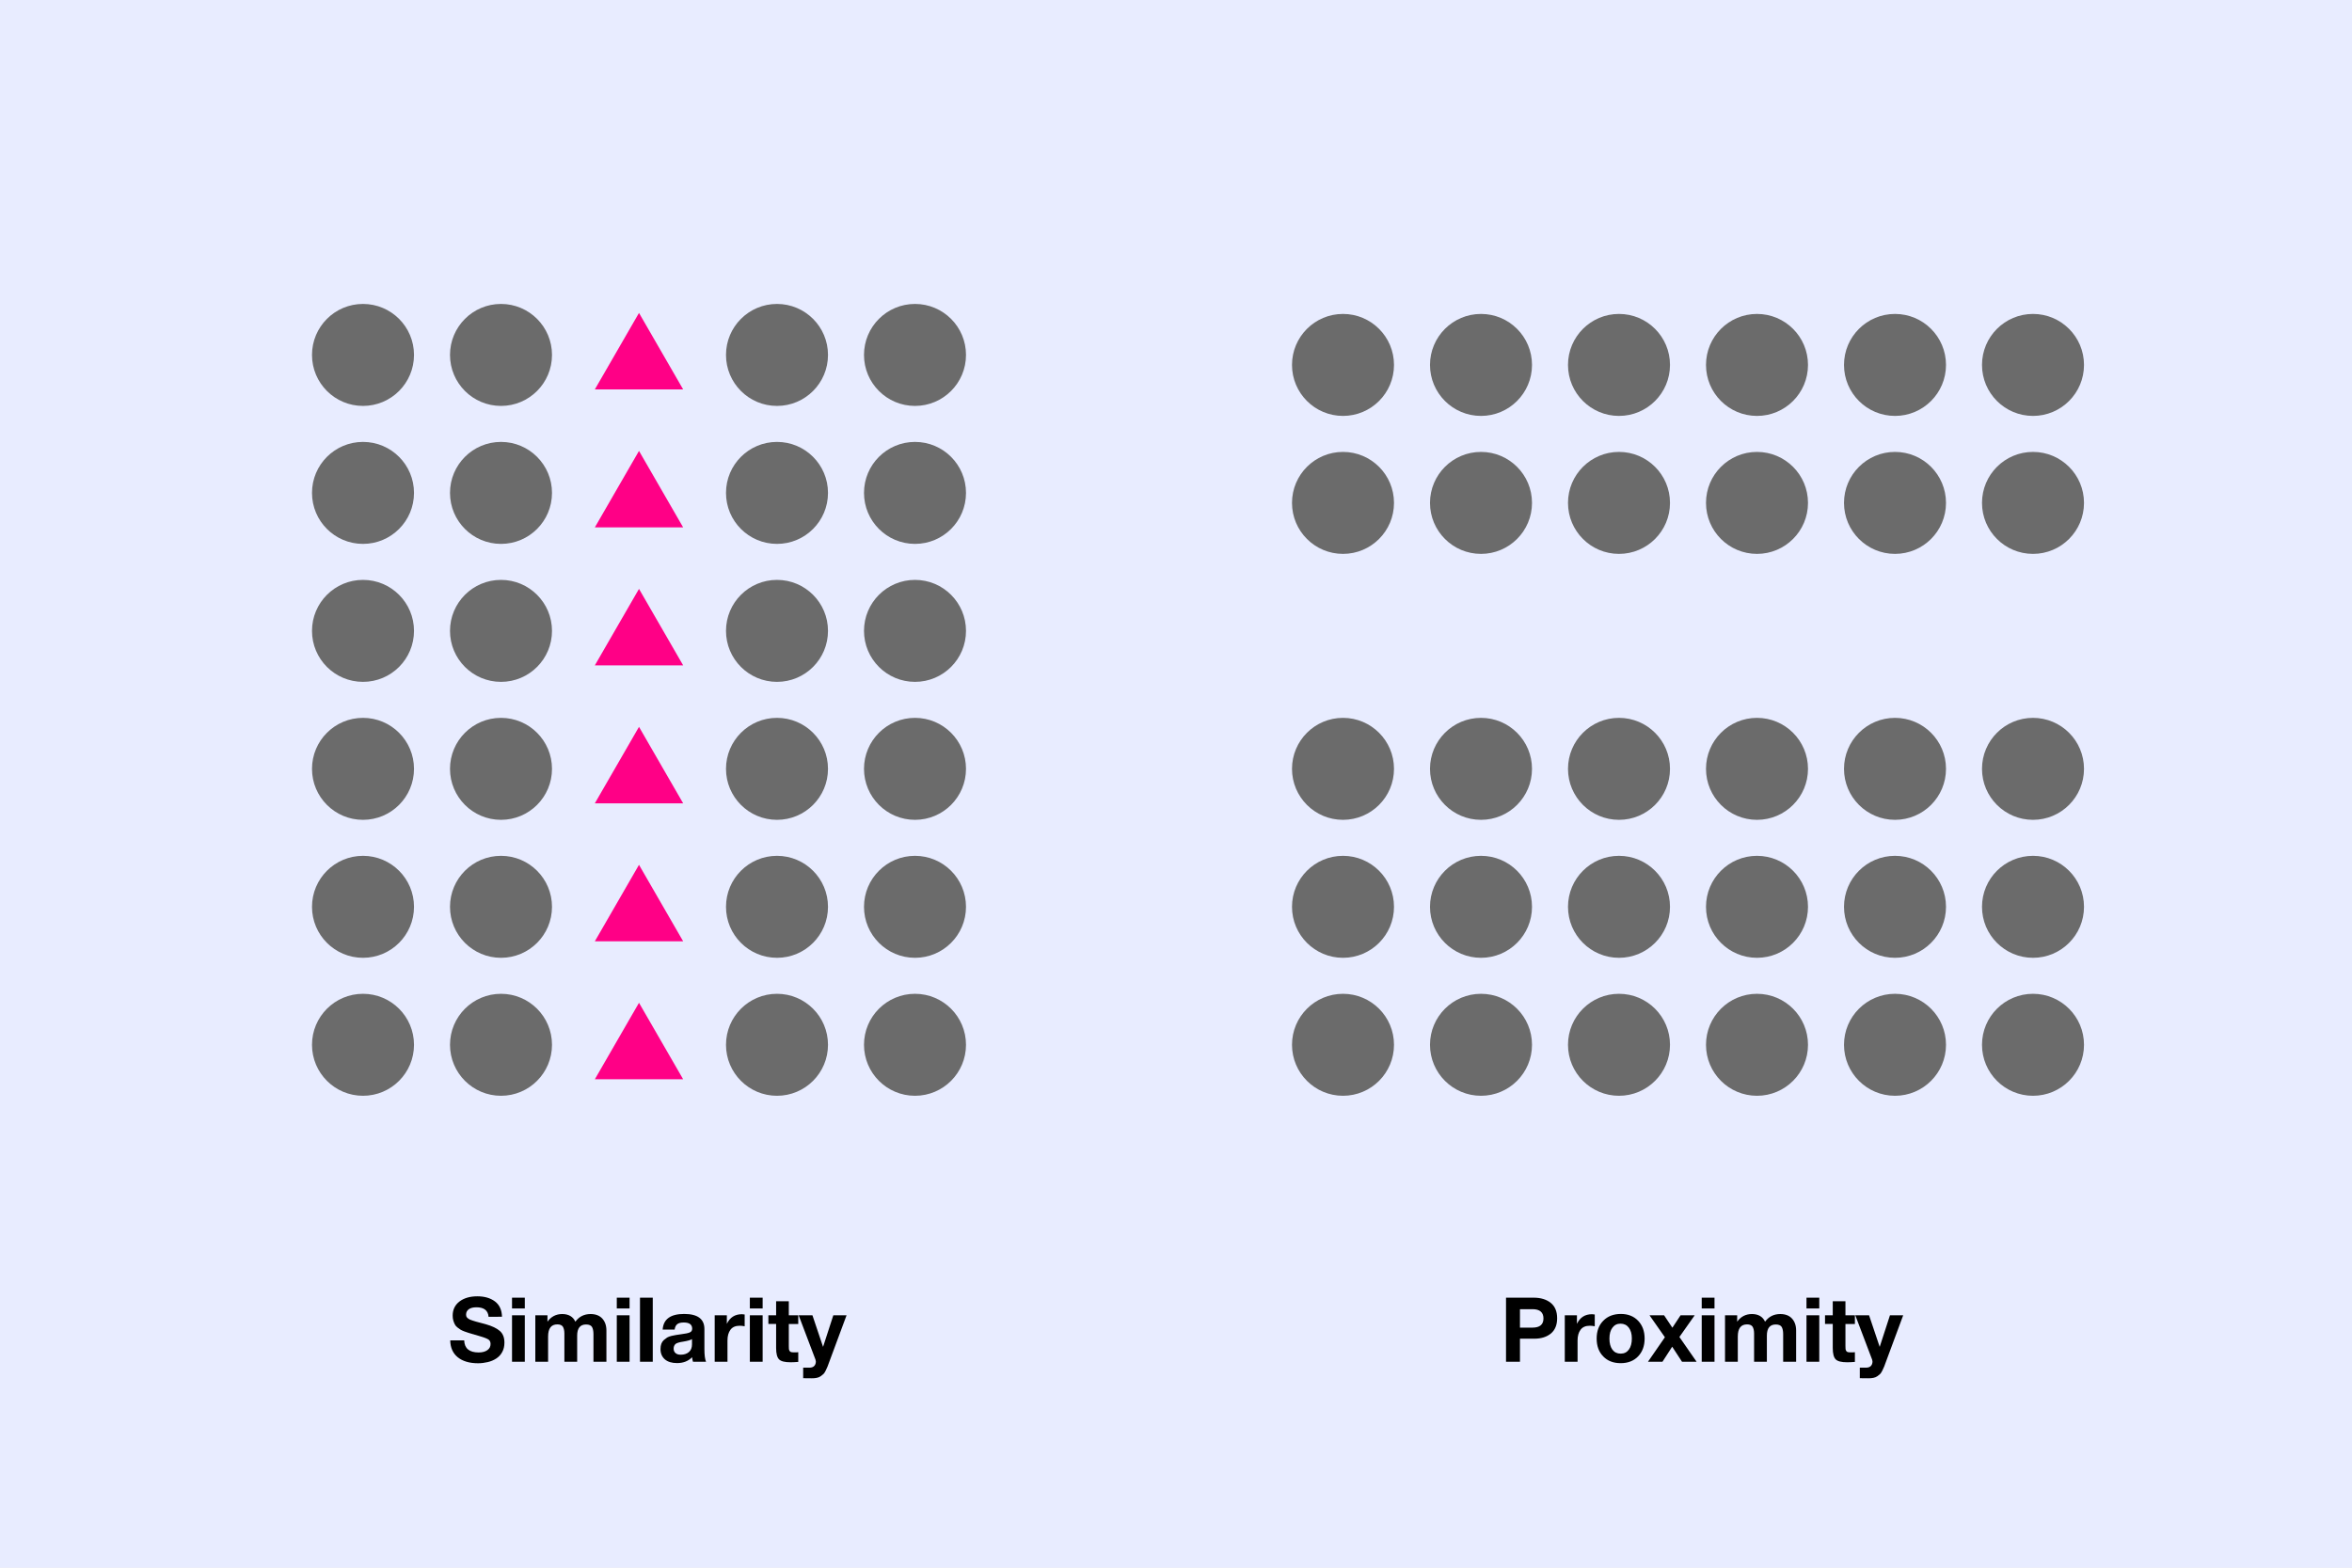
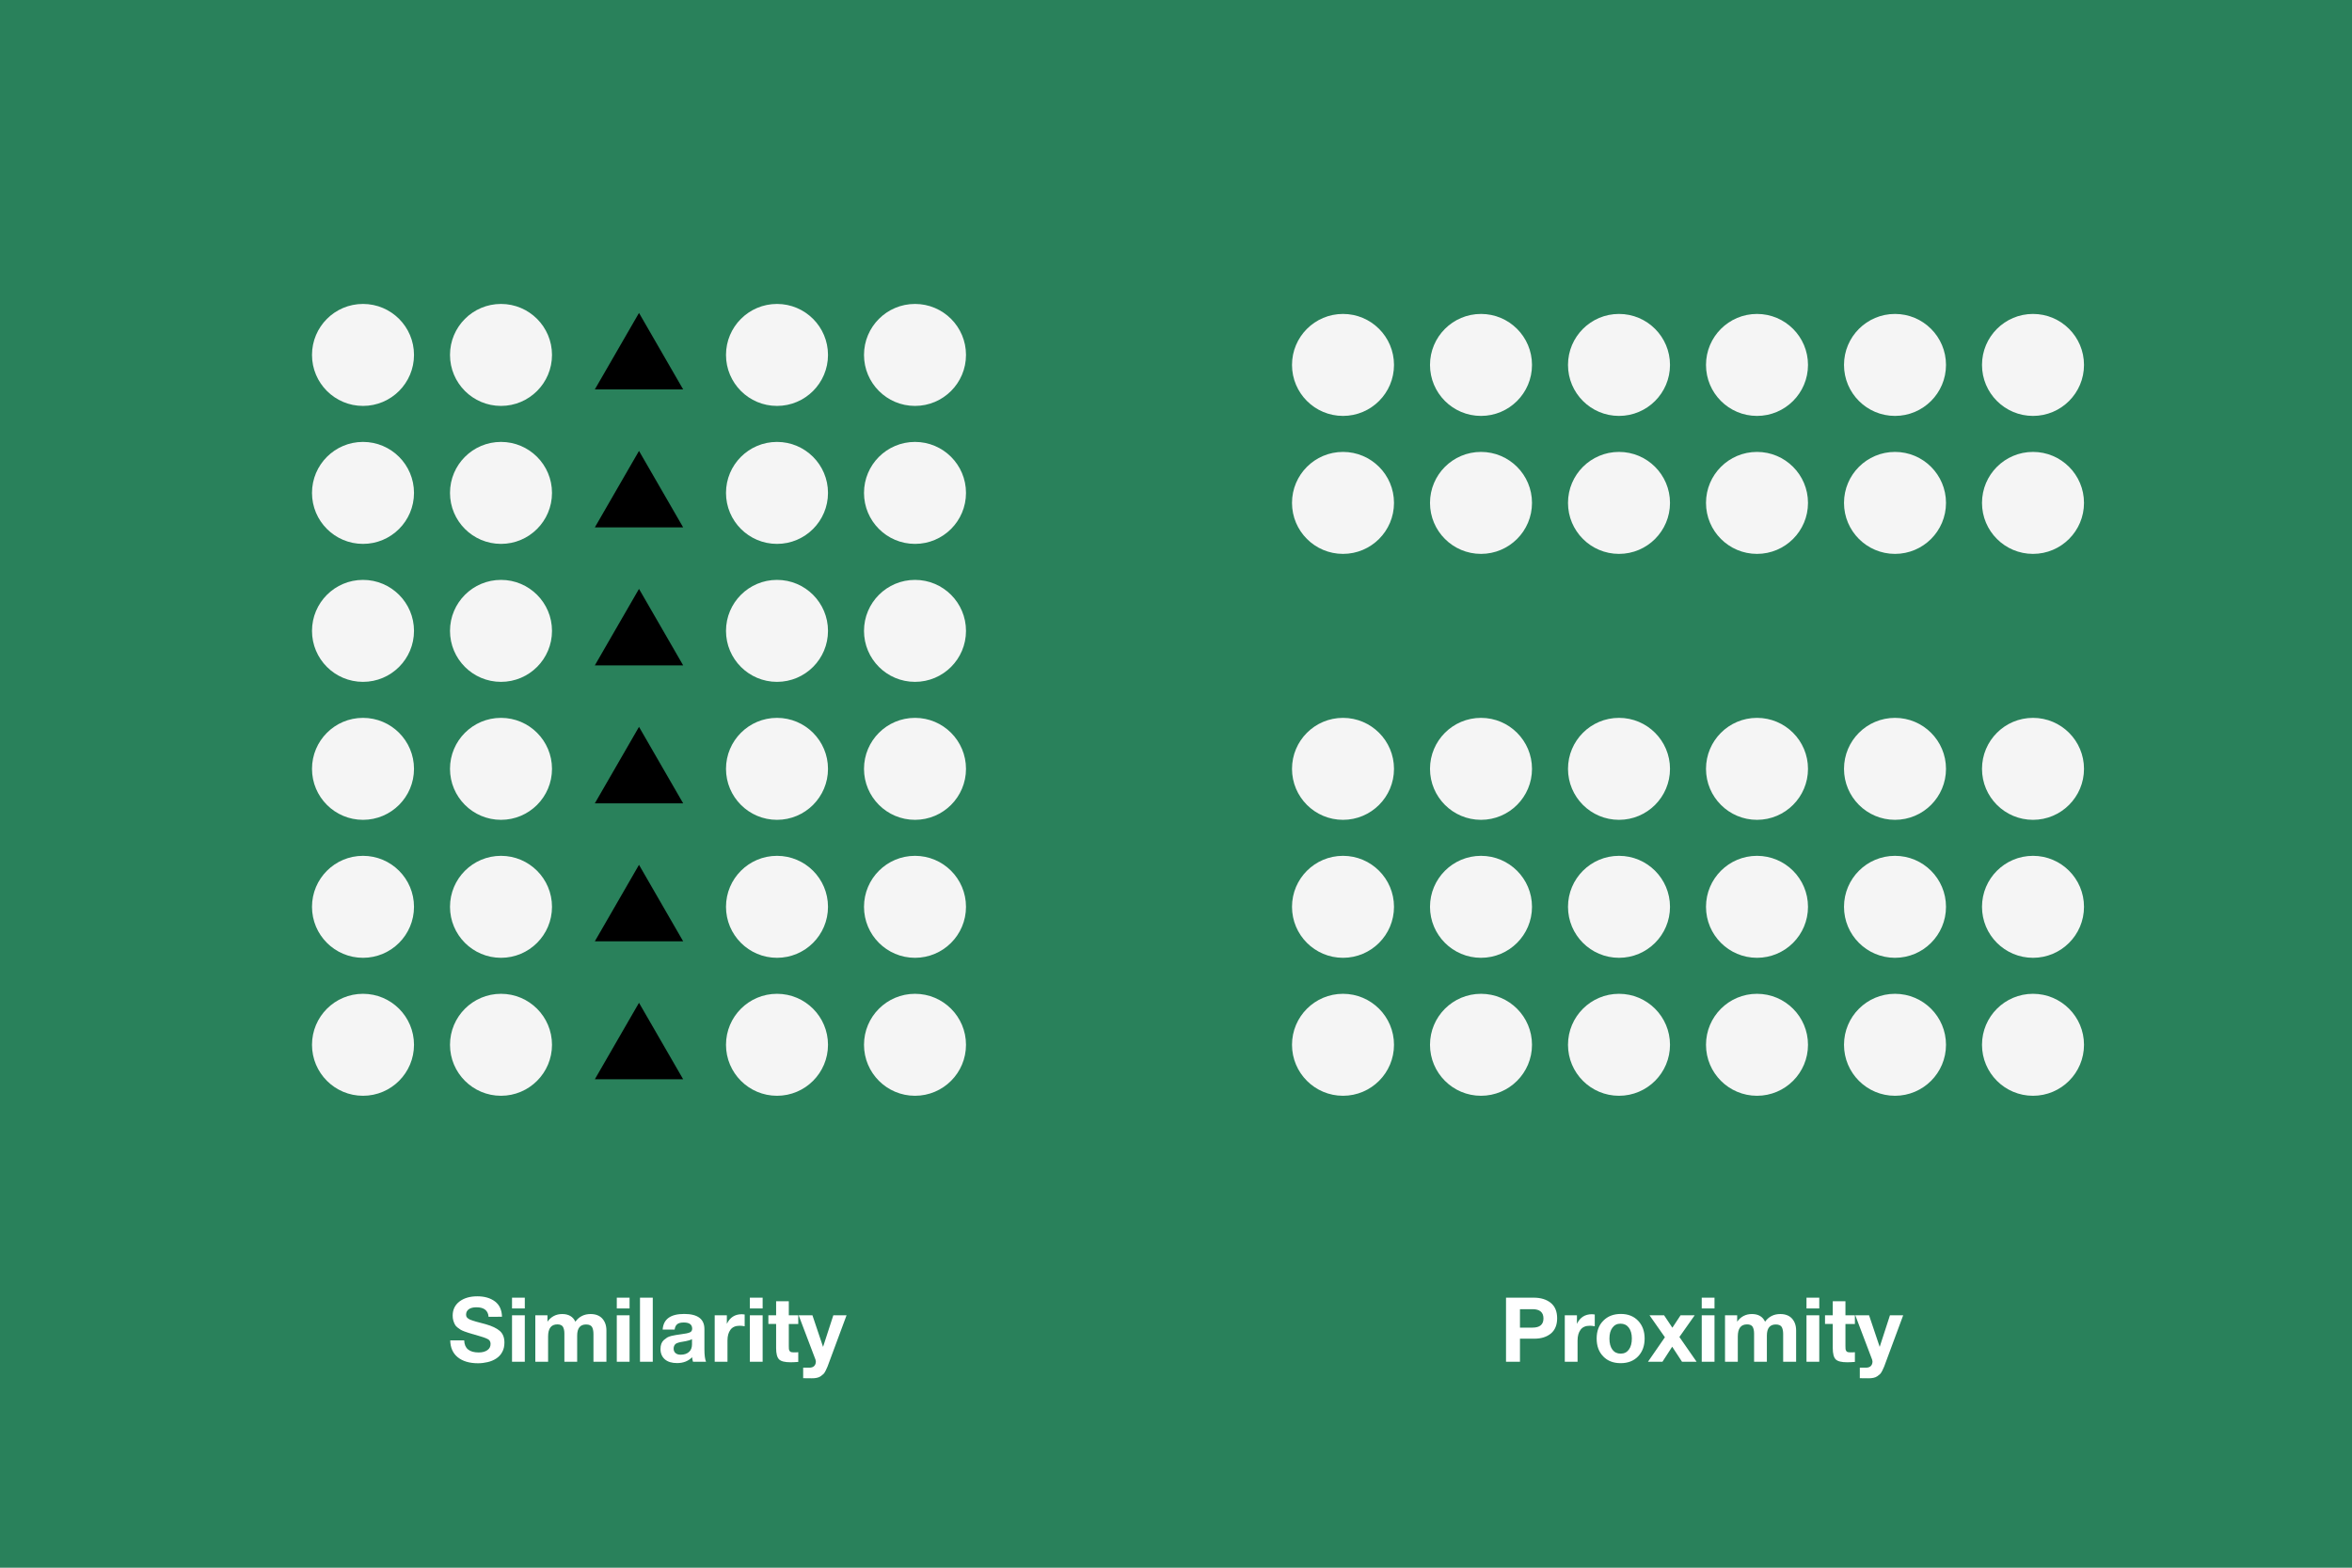
<svg xmlns="http://www.w3.org/2000/svg" width="1176" height="784" viewBox="0 0 1176 784" fill="none">
-   <rect width="1176" height="784" fill="#E8ECFF" />
-   <circle cx="671.5" cy="182.5" r="25.5" fill="#6B6B6B" />
-   <circle cx="457.5" cy="177.5" r="25.5" transform="rotate(90 457.5 177.5)" fill="#6B6B6B" />
-   <circle cx="878.5" cy="182.5" r="25.5" fill="#6B6B6B" />
-   <circle cx="457.5" cy="384.5" r="25.5" transform="rotate(90 457.5 384.5)" fill="#6B6B6B" />
-   <circle cx="671.5" cy="251.5" r="25.5" fill="#6B6B6B" />
-   <circle cx="388.5" cy="177.5" r="25.5" transform="rotate(90 388.5 177.5)" fill="#6B6B6B" />
-   <circle cx="878.5" cy="251.5" r="25.5" fill="#6B6B6B" />
-   <circle cx="388.5" cy="384.5" r="25.5" transform="rotate(90 388.5 384.5)" fill="#6B6B6B" />
-   <circle cx="671.5" cy="384.5" r="25.5" fill="#6B6B6B" />
-   <path d="M319.5 156.5L341.584 194.75H297.416L319.5 156.5Z" fill="#FF0086" />
-   <circle cx="878.5" cy="384.5" r="25.5" fill="#6B6B6B" />
-   <path d="M319.5 363.5L341.584 401.75H297.416L319.5 363.5Z" fill="#FF0086" />
-   <circle cx="671.5" cy="453.5" r="25.5" fill="#6B6B6B" />
-   <circle cx="250.5" cy="177.5" r="25.5" transform="rotate(90 250.5 177.5)" fill="#6B6B6B" />
-   <circle cx="878.5" cy="453.5" r="25.5" fill="#6B6B6B" />
-   <circle cx="250.5" cy="384.5" r="25.5" transform="rotate(90 250.5 384.5)" fill="#6B6B6B" />
-   <circle cx="671.5" cy="522.5" r="25.5" fill="#6B6B6B" />
-   <circle cx="181.5" cy="177.5" r="25.5" transform="rotate(90 181.5 177.5)" fill="#6B6B6B" />
-   <circle cx="878.5" cy="522.5" r="25.5" fill="#6B6B6B" />
-   <circle cx="181.5" cy="384.5" r="25.5" transform="rotate(90 181.5 384.5)" fill="#6B6B6B" />
-   <circle cx="740.5" cy="182.5" r="25.5" fill="#6B6B6B" />
-   <circle cx="457.5" cy="246.5" r="25.5" transform="rotate(90 457.5 246.5)" fill="#6B6B6B" />
-   <circle cx="947.5" cy="182.5" r="25.5" fill="#6B6B6B" />
-   <circle cx="457.5" cy="453.5" r="25.5" transform="rotate(90 457.5 453.5)" fill="#6B6B6B" />
-   <circle cx="740.5" cy="251.5" r="25.5" fill="#6B6B6B" />
-   <circle cx="388.5" cy="246.5" r="25.5" transform="rotate(90 388.5 246.5)" fill="#6B6B6B" />
-   <circle cx="947.5" cy="251.5" r="25.5" fill="#6B6B6B" />
-   <circle cx="388.5" cy="453.5" r="25.5" transform="rotate(90 388.5 453.5)" fill="#6B6B6B" />
-   <circle cx="740.5" cy="384.5" r="25.5" fill="#6B6B6B" />
-   <path d="M319.5 225.5L341.584 263.75H297.416L319.5 225.5Z" fill="#FF0086" />
-   <circle cx="947.5" cy="384.5" r="25.5" fill="#6B6B6B" />
-   <path d="M319.5 432.5L341.584 470.75H297.416L319.5 432.5Z" fill="#FF0086" />
-   <circle cx="740.5" cy="453.5" r="25.5" fill="#6B6B6B" />
-   <circle cx="250.5" cy="246.5" r="25.5" transform="rotate(90 250.5 246.5)" fill="#6B6B6B" />
-   <circle cx="947.5" cy="453.5" r="25.5" fill="#6B6B6B" />
-   <circle cx="250.5" cy="453.5" r="25.5" transform="rotate(90 250.5 453.5)" fill="#6B6B6B" />
-   <circle cx="740.5" cy="522.5" r="25.5" fill="#6B6B6B" />
-   <circle cx="181.5" cy="246.5" r="25.5" transform="rotate(90 181.5 246.5)" fill="#6B6B6B" />
-   <circle cx="947.5" cy="522.5" r="25.5" fill="#6B6B6B" />
-   <circle cx="181.5" cy="453.5" r="25.5" transform="rotate(90 181.5 453.5)" fill="#6B6B6B" />
-   <circle cx="809.5" cy="182.5" r="25.5" fill="#6B6B6B" />
-   <circle cx="457.5" cy="315.5" r="25.5" transform="rotate(90 457.5 315.5)" fill="#6B6B6B" />
-   <circle cx="1016.5" cy="182.5" r="25.5" fill="#6B6B6B" />
-   <circle cx="457.5" cy="522.5" r="25.5" transform="rotate(90 457.5 522.5)" fill="#6B6B6B" />
-   <circle cx="809.5" cy="251.5" r="25.5" fill="#6B6B6B" />
-   <circle cx="388.5" cy="315.5" r="25.5" transform="rotate(90 388.5 315.5)" fill="#6B6B6B" />
-   <circle cx="1016.5" cy="251.5" r="25.5" fill="#6B6B6B" />
-   <circle cx="388.5" cy="522.5" r="25.5" transform="rotate(90 388.5 522.5)" fill="#6B6B6B" />
-   <circle cx="809.5" cy="384.5" r="25.5" fill="#6B6B6B" />
-   <path d="M319.5 294.5L341.584 332.75H297.416L319.5 294.5Z" fill="#FF0086" />
-   <circle cx="1016.5" cy="384.5" r="25.5" fill="#6B6B6B" />
-   <path d="M319.5 501.5L341.584 539.75H297.416L319.5 501.5Z" fill="#FF0086" />
-   <circle cx="809.5" cy="453.5" r="25.5" fill="#6B6B6B" />
-   <circle cx="250.5" cy="315.5" r="25.5" transform="rotate(90 250.5 315.5)" fill="#6B6B6B" />
-   <circle cx="1016.5" cy="453.5" r="25.5" fill="#6B6B6B" />
-   <circle cx="250.5" cy="522.5" r="25.5" transform="rotate(90 250.5 522.5)" fill="#6B6B6B" />
-   <circle cx="809.5" cy="522.5" r="25.5" fill="#6B6B6B" />
-   <circle cx="181.5" cy="315.5" r="25.5" transform="rotate(90 181.5 315.5)" fill="#6B6B6B" />
-   <circle cx="1016.5" cy="522.5" r="25.5" fill="#6B6B6B" />
-   <circle cx="181.5" cy="522.5" r="25.5" transform="rotate(90 181.5 522.5)" fill="#6B6B6B" />
-   <path d="M250.998 658.5L244.293 658.545C244.023 655.35 241.998 653.775 238.218 653.775C236.598 653.775 235.338 654.09 234.438 654.72C233.538 655.35 233.043 656.25 233.043 657.42C233.043 657.78 233.133 658.14 233.223 658.455C233.358 658.725 233.583 658.995 233.898 659.265C234.258 659.535 234.573 659.715 234.888 659.895C235.248 660.075 235.743 660.255 236.373 660.435C237.003 660.615 237.588 660.795 238.128 660.975C238.668 661.11 239.388 661.29 240.333 661.56C241.323 661.785 242.133 662.01 242.853 662.235C246.003 663.135 248.388 664.26 249.918 665.61C251.448 666.96 252.213 668.895 252.213 671.415C252.213 673.215 251.853 674.835 251.088 676.185C250.368 677.535 249.333 678.615 248.073 679.425C246.813 680.235 245.418 680.82 243.888 681.18C242.358 681.54 240.738 681.765 239.028 681.765C234.708 681.765 231.288 680.73 228.858 678.75C226.428 676.77 225.168 673.935 225.123 670.335H232.098C232.233 674.34 234.663 676.365 239.343 676.365C241.188 676.365 242.628 675.96 243.708 675.195C244.788 674.43 245.283 673.395 245.283 672.09C245.283 670.965 244.833 670.155 243.843 669.66C242.853 669.12 240.828 668.445 237.678 667.545C237.498 667.5 237.363 667.455 237.273 667.455C237.183 667.41 237.093 667.365 236.913 667.32C236.778 667.275 236.643 667.23 236.508 667.23C235.428 666.915 234.708 666.69 234.258 666.555C233.853 666.42 233.178 666.195 232.278 665.88C231.378 665.52 230.703 665.25 230.298 664.98C229.848 664.71 229.353 664.305 228.723 663.855C228.093 663.36 227.688 662.865 227.418 662.325C227.148 661.785 226.878 661.155 226.653 660.39C226.428 659.625 226.338 658.815 226.338 657.915C226.338 654.99 227.463 652.65 229.713 650.895C231.963 649.185 234.933 648.285 238.668 648.285C242.268 648.285 245.193 649.14 247.488 650.85C249.738 652.56 250.908 655.08 250.998 658.5ZM262.402 648.96V654.36H256.012V648.96H262.402ZM262.402 657.78V681H256.012V657.78H262.402ZM303.208 681H296.728V667.14C296.728 665.61 296.458 664.44 296.008 663.63C295.513 662.82 294.523 662.37 293.038 662.37C290.068 662.37 288.583 664.26 288.583 667.95V681H282.193V666.87C282.193 665.43 281.923 664.35 281.473 663.54C280.978 662.73 280.033 662.325 278.683 662.325C275.578 662.325 274.048 664.35 274.048 668.4V681H267.658V657.78H273.733V660.975C275.533 658.455 278.008 657.15 281.113 657.15C284.308 657.15 286.513 658.455 287.683 660.975C289.528 658.455 292.048 657.15 295.288 657.15C297.808 657.15 299.788 657.915 301.138 659.4C302.488 660.885 303.208 662.865 303.208 665.385V681ZM314.784 648.96V654.36H308.394V648.96H314.784ZM314.784 657.78V681H308.394V657.78H314.784ZM326.386 648.96V681H319.996V648.96H326.386ZM353.018 681H346.493C346.313 680.415 346.133 679.65 346.043 678.75C344.108 680.73 341.588 681.675 338.528 681.675C335.963 681.675 333.938 681.09 332.453 679.83C331.013 678.57 330.248 676.86 330.248 674.655C330.248 673.665 330.383 672.81 330.653 672.045C330.923 671.325 331.328 670.695 331.913 670.155C332.498 669.66 333.038 669.255 333.578 668.895C334.118 668.58 334.838 668.31 335.738 668.085C336.683 667.905 337.448 667.725 337.988 667.635C338.573 667.545 339.383 667.41 340.418 667.275C342.668 667.005 344.153 666.69 344.918 666.33C345.683 666.015 346.088 665.385 346.088 664.485C346.088 662.415 344.693 661.38 341.903 661.38C340.418 661.38 339.338 661.65 338.663 662.19C337.943 662.73 337.493 663.63 337.313 664.935H331.328C331.688 659.715 335.243 657.105 342.083 657.105C348.833 657.105 352.208 659.625 352.208 664.665V674.7C352.208 677.67 352.478 679.74 353.018 681ZM345.998 669.705C345.278 670.155 343.748 670.605 341.498 670.965C339.608 671.235 338.393 671.64 337.808 672.09C337.178 672.63 336.818 673.44 336.818 674.43C336.818 675.375 337.133 676.14 337.763 676.68C338.393 677.22 339.248 677.49 340.328 677.49C342.038 677.49 343.433 677.04 344.468 676.14C345.503 675.24 345.998 673.935 345.998 672.315V669.705ZM372.332 657.375V663.27C371.432 663.09 370.577 663 369.857 663C367.742 663 366.212 663.675 365.222 665.025C364.232 666.375 363.737 668.13 363.737 670.38V681H357.347V657.78H363.422V662.055C364.952 658.86 367.427 657.24 370.937 657.24C371.207 657.24 371.702 657.285 372.332 657.375ZM381.318 648.96V654.36H374.928V648.96H381.318ZM381.318 657.78V681H374.928V657.78H381.318ZM399.129 657.78V662.145H394.404V673.08C394.404 673.755 394.404 674.25 394.449 674.565C394.449 674.88 394.584 675.195 394.764 675.555C394.944 675.87 395.214 676.095 395.574 676.185C395.934 676.275 396.474 676.32 397.194 676.32C397.959 676.32 398.589 676.32 399.129 676.23V681.09C397.554 681.225 396.249 681.27 395.259 681.27C392.469 681.27 390.534 680.82 389.544 679.83C388.554 678.84 388.059 676.95 388.059 674.16V662.1H384.189V657.78H388.059V650.76H394.404V657.78H399.129ZM423.275 657.78L414.68 680.955C414.275 682.125 413.96 682.935 413.78 683.385C413.6 683.835 413.285 684.51 412.88 685.365C412.475 686.175 412.115 686.76 411.755 687.12C411.395 687.435 410.945 687.795 410.36 688.245C409.775 688.65 409.1 688.92 408.38 689.055C407.66 689.235 406.805 689.28 405.86 689.28C405.05 689.28 403.655 689.28 401.585 689.235V683.97H404.69C405.725 683.97 406.535 683.7 407.075 683.16C407.615 682.62 407.93 681.855 407.93 680.865C407.93 680.64 407.84 680.325 407.75 679.965L399.335 657.78H406.22L411.53 673.575L416.66 657.78H423.275Z" fill="black" />
-   <path d="M753.01 648.96H766.825C770.425 648.96 773.26 649.86 775.375 651.57C777.49 653.28 778.57 655.845 778.57 659.265C778.57 662.64 777.49 665.205 775.42 666.915C773.305 668.625 770.56 669.48 767.185 669.48H759.985V681H753.01V648.96ZM759.985 654.72V663.945H766.24C769.885 663.945 771.73 662.415 771.73 659.355C771.73 656.295 769.885 654.72 766.285 654.72H759.985ZM797.379 657.375V663.27C796.479 663.09 795.624 663 794.904 663C792.789 663 791.259 663.675 790.269 665.025C789.279 666.375 788.784 668.13 788.784 670.38V681H782.394V657.78H788.469V662.055C789.999 658.86 792.474 657.24 795.984 657.24C796.254 657.24 796.749 657.285 797.379 657.375ZM810.434 657.105C813.989 657.105 816.869 658.23 819.029 660.48C821.189 662.73 822.314 665.7 822.314 669.39C822.314 673.125 821.189 676.095 819.029 678.345C816.869 680.595 813.944 681.72 810.344 681.72C806.699 681.72 803.774 680.595 801.614 678.345C799.409 676.095 798.329 673.125 798.329 669.39C798.329 665.7 799.409 662.73 801.659 660.48C803.864 658.23 806.789 657.105 810.434 657.105ZM810.254 661.965C808.544 661.965 807.194 662.64 806.204 663.99C805.214 665.295 804.719 667.095 804.719 669.435C804.719 671.775 805.214 673.62 806.204 674.97C807.194 676.275 808.544 676.95 810.344 676.95C812.099 676.95 813.449 676.275 814.439 674.925C815.429 673.575 815.924 671.73 815.924 669.345C815.924 667.05 815.384 665.25 814.394 663.945C813.404 662.64 812.009 661.965 810.254 661.965ZM847.348 657.78L839.698 668.625L848.293 681H841.003L836.098 673.485L831.238 681H823.993L832.453 668.76L824.758 657.78H832.048L836.188 663.99L840.283 657.78H847.348ZM857.253 648.96V654.36H850.863V648.96H857.253ZM857.253 657.78V681H850.863V657.78H857.253ZM898.06 681H891.58V667.14C891.58 665.61 891.31 664.44 890.86 663.63C890.365 662.82 889.375 662.37 887.89 662.37C884.92 662.37 883.435 664.26 883.435 667.95V681H877.045V666.87C877.045 665.43 876.775 664.35 876.325 663.54C875.83 662.73 874.885 662.325 873.535 662.325C870.43 662.325 868.9 664.35 868.9 668.4V681H862.51V657.78H868.585V660.975C870.385 658.455 872.86 657.15 875.965 657.15C879.16 657.15 881.365 658.455 882.535 660.975C884.38 658.455 886.9 657.15 890.14 657.15C892.66 657.15 894.64 657.915 895.99 659.4C897.34 660.885 898.06 662.865 898.06 665.385V681ZM909.636 648.96V654.36H903.246V648.96H909.636ZM909.636 657.78V681H903.246V657.78H909.636ZM927.448 657.78V662.145H922.723V673.08C922.723 673.755 922.723 674.25 922.768 674.565C922.768 674.88 922.903 675.195 923.083 675.555C923.263 675.87 923.533 676.095 923.893 676.185C924.253 676.275 924.793 676.32 925.513 676.32C926.278 676.32 926.908 676.32 927.448 676.23V681.09C925.873 681.225 924.568 681.27 923.578 681.27C920.788 681.27 918.853 680.82 917.863 679.83C916.873 678.84 916.378 676.95 916.378 674.16V662.1H912.508V657.78H916.378V650.76H922.723V657.78H927.448ZM951.593 657.78L942.998 680.955C942.593 682.125 942.278 682.935 942.098 683.385C941.918 683.835 941.603 684.51 941.198 685.365C940.793 686.175 940.433 686.76 940.073 687.12C939.713 687.435 939.263 687.795 938.678 688.245C938.093 688.65 937.418 688.92 936.698 689.055C935.978 689.235 935.123 689.28 934.178 689.28C933.368 689.28 931.973 689.28 929.903 689.235V683.97H933.008C934.043 683.97 934.853 683.7 935.393 683.16C935.933 682.62 936.248 681.855 936.248 680.865C936.248 680.64 936.158 680.325 936.068 679.965L927.653 657.78H934.538L939.848 673.575L944.978 657.78H951.593Z" fill="black" />
+   <rect width="1176" height="784" fill="#29815B" />
+   <circle cx="671.5" cy="182.5" r="25.5" fill="#F5F5F5" />
+   <circle cx="457.5" cy="177.5" r="25.5" transform="rotate(90 457.5 177.5)" fill="#F5F5F5" />
+   <circle cx="878.5" cy="182.5" r="25.5" fill="#F5F5F5" />
+   <circle cx="457.5" cy="384.5" r="25.5" transform="rotate(90 457.5 384.5)" fill="#F5F5F5" />
+   <circle cx="671.5" cy="251.5" r="25.5" fill="#F5F5F5" />
+   <circle cx="388.5" cy="177.5" r="25.5" transform="rotate(90 388.5 177.5)" fill="#F5F5F5" />
+   <circle cx="878.5" cy="251.5" r="25.5" fill="#F5F5F5" />
+   <circle cx="388.5" cy="384.5" r="25.5" transform="rotate(90 388.5 384.5)" fill="#F5F5F5" />
+   <circle cx="671.5" cy="384.5" r="25.5" fill="#F5F5F5" />
+   <path d="M319.5 156.5L341.584 194.75H297.416L319.5 156.5Z" fill="black" />
+   <circle cx="878.5" cy="384.5" r="25.5" fill="#F5F5F5" />
+   <path d="M319.5 363.5L341.584 401.75H297.416L319.5 363.5Z" fill="black" />
+   <circle cx="671.5" cy="453.5" r="25.5" fill="#F5F5F5" />
+   <circle cx="250.5" cy="177.5" r="25.5" transform="rotate(90 250.5 177.5)" fill="#F5F5F5" />
+   <circle cx="878.5" cy="453.5" r="25.5" fill="#F5F5F5" />
+   <circle cx="250.5" cy="384.5" r="25.5" transform="rotate(90 250.5 384.5)" fill="#F5F5F5" />
+   <circle cx="671.5" cy="522.5" r="25.5" fill="#F5F5F5" />
+   <circle cx="181.5" cy="177.5" r="25.5" transform="rotate(90 181.5 177.5)" fill="#F5F5F5" />
+   <circle cx="878.5" cy="522.5" r="25.5" fill="#F5F5F5" />
+   <circle cx="181.5" cy="384.5" r="25.5" transform="rotate(90 181.5 384.5)" fill="#F5F5F5" />
+   <circle cx="740.5" cy="182.5" r="25.5" fill="#F5F5F5" />
+   <circle cx="457.5" cy="246.5" r="25.5" transform="rotate(90 457.5 246.5)" fill="#F5F5F5" />
+   <circle cx="947.5" cy="182.5" r="25.5" fill="#F5F5F5" />
+   <circle cx="457.5" cy="453.5" r="25.5" transform="rotate(90 457.5 453.5)" fill="#F5F5F5" />
+   <circle cx="740.5" cy="251.5" r="25.5" fill="#F5F5F5" />
+   <circle cx="388.5" cy="246.5" r="25.5" transform="rotate(90 388.5 246.5)" fill="#F5F5F5" />
+   <circle cx="947.5" cy="251.5" r="25.5" fill="#F5F5F5" />
+   <circle cx="388.5" cy="453.5" r="25.5" transform="rotate(90 388.5 453.5)" fill="#F5F5F5" />
+   <circle cx="740.5" cy="384.5" r="25.5" fill="#F5F5F5" />
+   <path d="M319.5 225.5L341.584 263.75H297.416L319.5 225.5Z" fill="black" />
+   <circle cx="947.5" cy="384.5" r="25.5" fill="#F5F5F5" />
+   <path d="M319.5 432.5L341.584 470.75H297.416L319.5 432.5Z" fill="black" />
+   <circle cx="740.5" cy="453.5" r="25.5" fill="#F5F5F5" />
+   <circle cx="250.5" cy="246.5" r="25.5" transform="rotate(90 250.5 246.5)" fill="#F5F5F5" />
+   <circle cx="947.5" cy="453.5" r="25.5" fill="#F5F5F5" />
+   <circle cx="250.5" cy="453.5" r="25.5" transform="rotate(90 250.5 453.5)" fill="#F5F5F5" />
+   <circle cx="740.5" cy="522.5" r="25.5" fill="#F5F5F5" />
+   <circle cx="181.5" cy="246.5" r="25.5" transform="rotate(90 181.5 246.5)" fill="#F5F5F5" />
+   <circle cx="947.5" cy="522.5" r="25.5" fill="#F5F5F5" />
+   <circle cx="181.5" cy="453.5" r="25.5" transform="rotate(90 181.5 453.5)" fill="#F5F5F5" />
+   <circle cx="809.5" cy="182.5" r="25.5" fill="#F5F5F5" />
+   <circle cx="457.5" cy="315.5" r="25.5" transform="rotate(90 457.5 315.5)" fill="#F5F5F5" />
+   <circle cx="1016.5" cy="182.5" r="25.5" fill="#F5F5F5" />
+   <circle cx="457.5" cy="522.5" r="25.5" transform="rotate(90 457.5 522.5)" fill="#F5F5F5" />
+   <circle cx="809.5" cy="251.5" r="25.5" fill="#F5F5F5" />
+   <circle cx="388.5" cy="315.5" r="25.5" transform="rotate(90 388.5 315.5)" fill="#F5F5F5" />
+   <circle cx="1016.5" cy="251.5" r="25.5" fill="#F5F5F5" />
+   <circle cx="388.5" cy="522.5" r="25.5" transform="rotate(90 388.5 522.5)" fill="#F5F5F5" />
+   <circle cx="809.5" cy="384.5" r="25.5" fill="#F5F5F5" />
+   <path d="M319.5 294.5L341.584 332.75H297.416L319.5 294.5Z" fill="black" />
+   <circle cx="1016.5" cy="384.5" r="25.5" fill="#F5F5F5" />
+   <path d="M319.5 501.5L341.584 539.75H297.416L319.5 501.5Z" fill="black" />
+   <circle cx="809.5" cy="453.5" r="25.5" fill="#F5F5F5" />
+   <circle cx="250.5" cy="315.5" r="25.5" transform="rotate(90 250.5 315.5)" fill="#F5F5F5" />
+   <circle cx="1016.5" cy="453.5" r="25.5" fill="#F5F5F5" />
+   <circle cx="250.5" cy="522.5" r="25.5" transform="rotate(90 250.5 522.5)" fill="#F5F5F5" />
+   <circle cx="809.5" cy="522.5" r="25.5" fill="#F5F5F5" />
+   <circle cx="181.5" cy="315.5" r="25.5" transform="rotate(90 181.5 315.5)" fill="#F5F5F5" />
+   <circle cx="1016.5" cy="522.5" r="25.5" fill="#F5F5F5" />
+   <circle cx="181.5" cy="522.5" r="25.5" transform="rotate(90 181.5 522.5)" fill="#F5F5F5" />
+   <path d="M250.998 658.5L244.293 658.545C244.023 655.35 241.998 653.775 238.218 653.775C236.598 653.775 235.338 654.09 234.438 654.72C233.538 655.35 233.043 656.25 233.043 657.42C233.043 657.78 233.133 658.14 233.223 658.455C233.358 658.725 233.583 658.995 233.898 659.265C234.258 659.535 234.573 659.715 234.888 659.895C235.248 660.075 235.743 660.255 236.373 660.435C237.003 660.615 237.588 660.795 238.128 660.975C238.668 661.11 239.388 661.29 240.333 661.56C241.323 661.785 242.133 662.01 242.853 662.235C246.003 663.135 248.388 664.26 249.918 665.61C251.448 666.96 252.213 668.895 252.213 671.415C252.213 673.215 251.853 674.835 251.088 676.185C250.368 677.535 249.333 678.615 248.073 679.425C246.813 680.235 245.418 680.82 243.888 681.18C242.358 681.54 240.738 681.765 239.028 681.765C234.708 681.765 231.288 680.73 228.858 678.75C226.428 676.77 225.168 673.935 225.123 670.335H232.098C232.233 674.34 234.663 676.365 239.343 676.365C241.188 676.365 242.628 675.96 243.708 675.195C244.788 674.43 245.283 673.395 245.283 672.09C245.283 670.965 244.833 670.155 243.843 669.66C242.853 669.12 240.828 668.445 237.678 667.545C237.498 667.5 237.363 667.455 237.273 667.455C237.183 667.41 237.093 667.365 236.913 667.32C236.778 667.275 236.643 667.23 236.508 667.23C235.428 666.915 234.708 666.69 234.258 666.555C233.853 666.42 233.178 666.195 232.278 665.88C231.378 665.52 230.703 665.25 230.298 664.98C229.848 664.71 229.353 664.305 228.723 663.855C228.093 663.36 227.688 662.865 227.418 662.325C227.148 661.785 226.878 661.155 226.653 660.39C226.428 659.625 226.338 658.815 226.338 657.915C226.338 654.99 227.463 652.65 229.713 650.895C231.963 649.185 234.933 648.285 238.668 648.285C242.268 648.285 245.193 649.14 247.488 650.85C249.738 652.56 250.908 655.08 250.998 658.5ZM262.402 648.96V654.36H256.012V648.96H262.402ZM262.402 657.78V681H256.012V657.78H262.402ZM303.208 681H296.728V667.14C296.728 665.61 296.458 664.44 296.008 663.63C295.513 662.82 294.523 662.37 293.038 662.37C290.068 662.37 288.583 664.26 288.583 667.95V681H282.193V666.87C282.193 665.43 281.923 664.35 281.473 663.54C280.978 662.73 280.033 662.325 278.683 662.325C275.578 662.325 274.048 664.35 274.048 668.4V681H267.658V657.78H273.733V660.975C275.533 658.455 278.008 657.15 281.113 657.15C284.308 657.15 286.513 658.455 287.683 660.975C289.528 658.455 292.048 657.15 295.288 657.15C297.808 657.15 299.788 657.915 301.138 659.4C302.488 660.885 303.208 662.865 303.208 665.385V681ZM314.784 648.96V654.36H308.394V648.96H314.784ZM314.784 657.78V681H308.394V657.78H314.784ZM326.386 648.96V681H319.996V648.96H326.386ZM353.018 681H346.493C346.313 680.415 346.133 679.65 346.043 678.75C344.108 680.73 341.588 681.675 338.528 681.675C335.963 681.675 333.938 681.09 332.453 679.83C331.013 678.57 330.248 676.86 330.248 674.655C330.248 673.665 330.383 672.81 330.653 672.045C330.923 671.325 331.328 670.695 331.913 670.155C332.498 669.66 333.038 669.255 333.578 668.895C334.118 668.58 334.838 668.31 335.738 668.085C336.683 667.905 337.448 667.725 337.988 667.635C338.573 667.545 339.383 667.41 340.418 667.275C342.668 667.005 344.153 666.69 344.918 666.33C345.683 666.015 346.088 665.385 346.088 664.485C346.088 662.415 344.693 661.38 341.903 661.38C340.418 661.38 339.338 661.65 338.663 662.19C337.943 662.73 337.493 663.63 337.313 664.935H331.328C331.688 659.715 335.243 657.105 342.083 657.105C348.833 657.105 352.208 659.625 352.208 664.665V674.7C352.208 677.67 352.478 679.74 353.018 681ZM345.998 669.705C345.278 670.155 343.748 670.605 341.498 670.965C339.608 671.235 338.393 671.64 337.808 672.09C337.178 672.63 336.818 673.44 336.818 674.43C336.818 675.375 337.133 676.14 337.763 676.68C338.393 677.22 339.248 677.49 340.328 677.49C342.038 677.49 343.433 677.04 344.468 676.14C345.503 675.24 345.998 673.935 345.998 672.315V669.705ZM372.332 657.375V663.27C371.432 663.09 370.577 663 369.857 663C367.742 663 366.212 663.675 365.222 665.025C364.232 666.375 363.737 668.13 363.737 670.38V681H357.347V657.78H363.422V662.055C364.952 658.86 367.427 657.24 370.937 657.24C371.207 657.24 371.702 657.285 372.332 657.375ZM381.318 648.96V654.36H374.928V648.96H381.318ZM381.318 657.78V681H374.928V657.78H381.318ZM399.129 657.78V662.145H394.404V673.08C394.404 673.755 394.404 674.25 394.449 674.565C394.449 674.88 394.584 675.195 394.764 675.555C394.944 675.87 395.214 676.095 395.574 676.185C395.934 676.275 396.474 676.32 397.194 676.32C397.959 676.32 398.589 676.32 399.129 676.23V681.09C397.554 681.225 396.249 681.27 395.259 681.27C392.469 681.27 390.534 680.82 389.544 679.83C388.554 678.84 388.059 676.95 388.059 674.16V662.1H384.189V657.78H388.059V650.76H394.404V657.78H399.129ZM423.275 657.78L414.68 680.955C414.275 682.125 413.96 682.935 413.78 683.385C413.6 683.835 413.285 684.51 412.88 685.365C412.475 686.175 412.115 686.76 411.755 687.12C411.395 687.435 410.945 687.795 410.36 688.245C409.775 688.65 409.1 688.92 408.38 689.055C407.66 689.235 406.805 689.28 405.86 689.28C405.05 689.28 403.655 689.28 401.585 689.235V683.97H404.69C405.725 683.97 406.535 683.7 407.075 683.16C407.615 682.62 407.93 681.855 407.93 680.865C407.93 680.64 407.84 680.325 407.75 679.965L399.335 657.78H406.22L411.53 673.575L416.66 657.78H423.275Z" fill="white" />
+   <path d="M753.01 648.96H766.825C770.425 648.96 773.26 649.86 775.375 651.57C777.49 653.28 778.57 655.845 778.57 659.265C778.57 662.64 777.49 665.205 775.42 666.915C773.305 668.625 770.56 669.48 767.185 669.48H759.985V681H753.01V648.96ZM759.985 654.72V663.945H766.24C769.885 663.945 771.73 662.415 771.73 659.355C771.73 656.295 769.885 654.72 766.285 654.72H759.985ZM797.379 657.375V663.27C796.479 663.09 795.624 663 794.904 663C792.789 663 791.259 663.675 790.269 665.025C789.279 666.375 788.784 668.13 788.784 670.38V681H782.394V657.78H788.469V662.055C789.999 658.86 792.474 657.24 795.984 657.24C796.254 657.24 796.749 657.285 797.379 657.375ZM810.434 657.105C813.989 657.105 816.869 658.23 819.029 660.48C821.189 662.73 822.314 665.7 822.314 669.39C822.314 673.125 821.189 676.095 819.029 678.345C816.869 680.595 813.944 681.72 810.344 681.72C806.699 681.72 803.774 680.595 801.614 678.345C799.409 676.095 798.329 673.125 798.329 669.39C798.329 665.7 799.409 662.73 801.659 660.48C803.864 658.23 806.789 657.105 810.434 657.105ZM810.254 661.965C808.544 661.965 807.194 662.64 806.204 663.99C805.214 665.295 804.719 667.095 804.719 669.435C804.719 671.775 805.214 673.62 806.204 674.97C807.194 676.275 808.544 676.95 810.344 676.95C812.099 676.95 813.449 676.275 814.439 674.925C815.429 673.575 815.924 671.73 815.924 669.345C815.924 667.05 815.384 665.25 814.394 663.945C813.404 662.64 812.009 661.965 810.254 661.965ZM847.348 657.78L839.698 668.625L848.293 681H841.003L836.098 673.485L831.238 681H823.993L832.453 668.76L824.758 657.78H832.048L836.188 663.99L840.283 657.78H847.348ZM857.253 648.96V654.36H850.863V648.96H857.253ZM857.253 657.78V681H850.863V657.78H857.253ZM898.06 681H891.58V667.14C891.58 665.61 891.31 664.44 890.86 663.63C890.365 662.82 889.375 662.37 887.89 662.37C884.92 662.37 883.435 664.26 883.435 667.95V681H877.045V666.87C877.045 665.43 876.775 664.35 876.325 663.54C875.83 662.73 874.885 662.325 873.535 662.325C870.43 662.325 868.9 664.35 868.9 668.4V681H862.51V657.78H868.585V660.975C870.385 658.455 872.86 657.15 875.965 657.15C879.16 657.15 881.365 658.455 882.535 660.975C884.38 658.455 886.9 657.15 890.14 657.15C892.66 657.15 894.64 657.915 895.99 659.4C897.34 660.885 898.06 662.865 898.06 665.385V681ZM909.636 648.96V654.36H903.246V648.96H909.636ZM909.636 657.78V681H903.246V657.78H909.636ZM927.448 657.78V662.145H922.723V673.08C922.723 673.755 922.723 674.25 922.768 674.565C922.768 674.88 922.903 675.195 923.083 675.555C923.263 675.87 923.533 676.095 923.893 676.185C924.253 676.275 924.793 676.32 925.513 676.32C926.278 676.32 926.908 676.32 927.448 676.23V681.09C925.873 681.225 924.568 681.27 923.578 681.27C920.788 681.27 918.853 680.82 917.863 679.83C916.873 678.84 916.378 676.95 916.378 674.16V662.1H912.508V657.78H916.378V650.76H922.723V657.78H927.448ZM951.593 657.78L942.998 680.955C942.593 682.125 942.278 682.935 942.098 683.385C941.918 683.835 941.603 684.51 941.198 685.365C940.793 686.175 940.433 686.76 940.073 687.12C939.713 687.435 939.263 687.795 938.678 688.245C938.093 688.65 937.418 688.92 936.698 689.055C935.978 689.235 935.123 689.28 934.178 689.28C933.368 689.28 931.973 689.28 929.903 689.235V683.97H933.008C934.043 683.97 934.853 683.7 935.393 683.16C935.933 682.62 936.248 681.855 936.248 680.865C936.248 680.64 936.158 680.325 936.068 679.965L927.653 657.78H934.538L939.848 673.575L944.978 657.78H951.593Z" fill="white" />
</svg>
